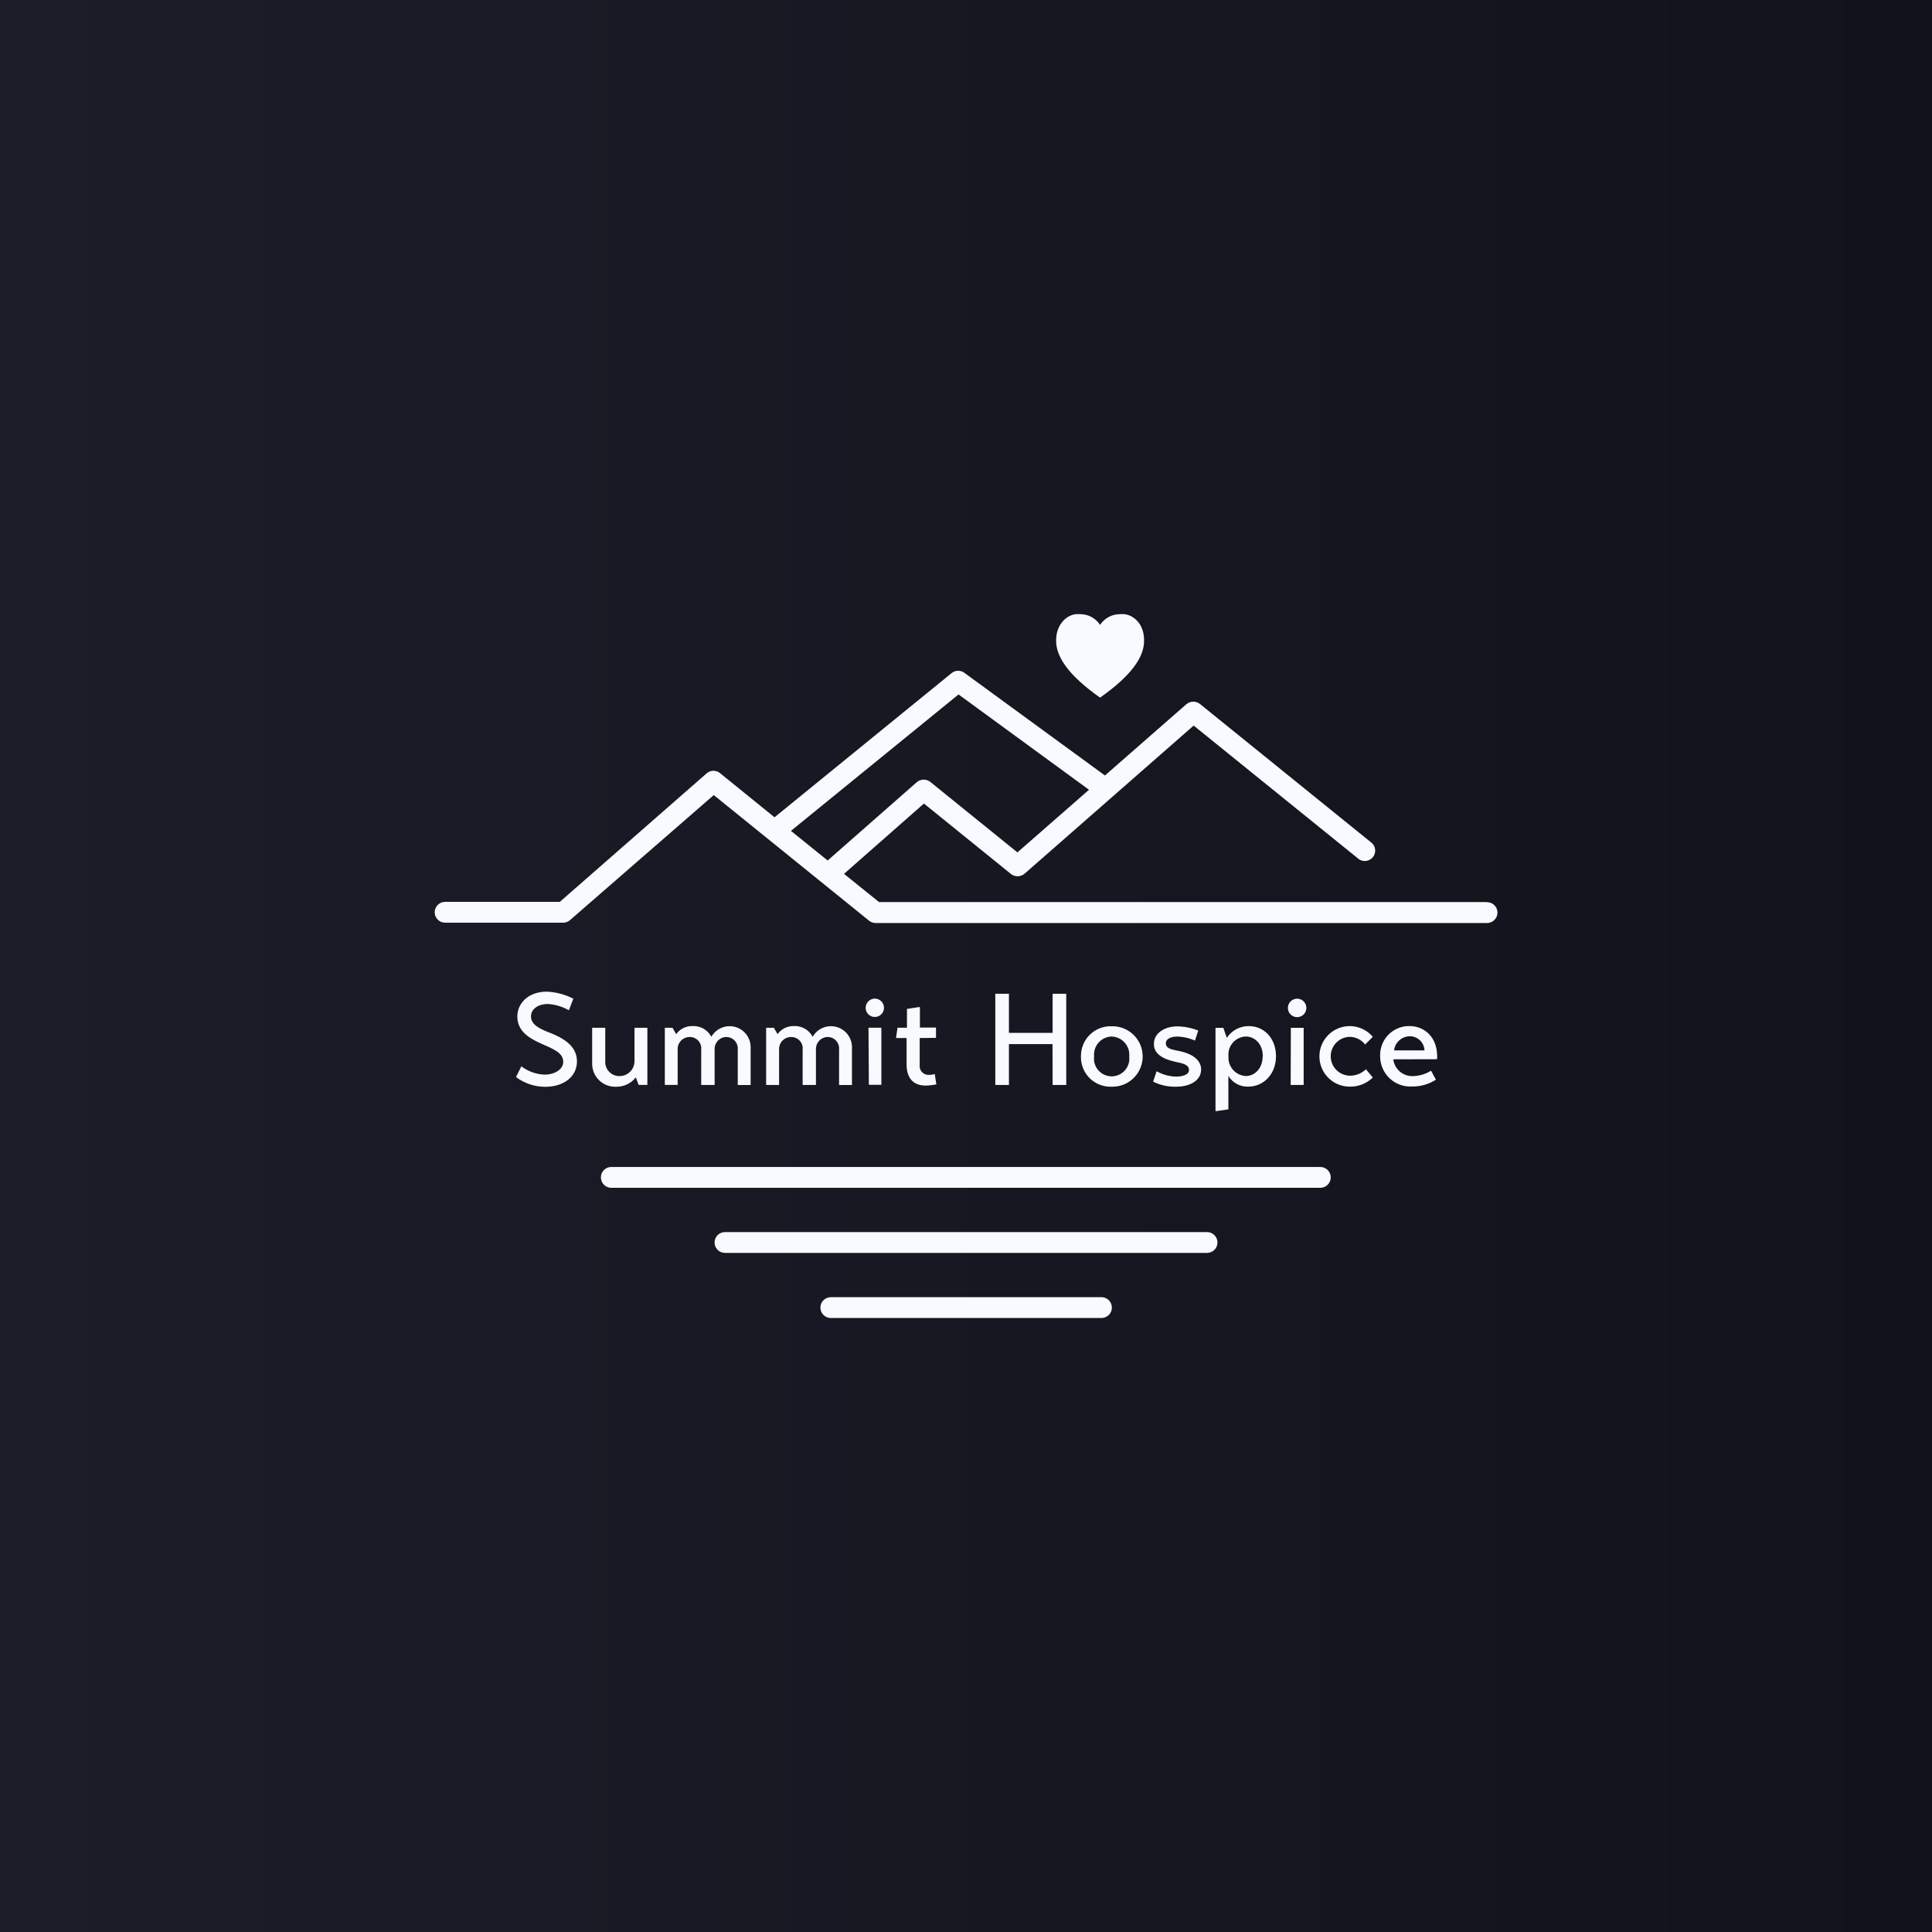
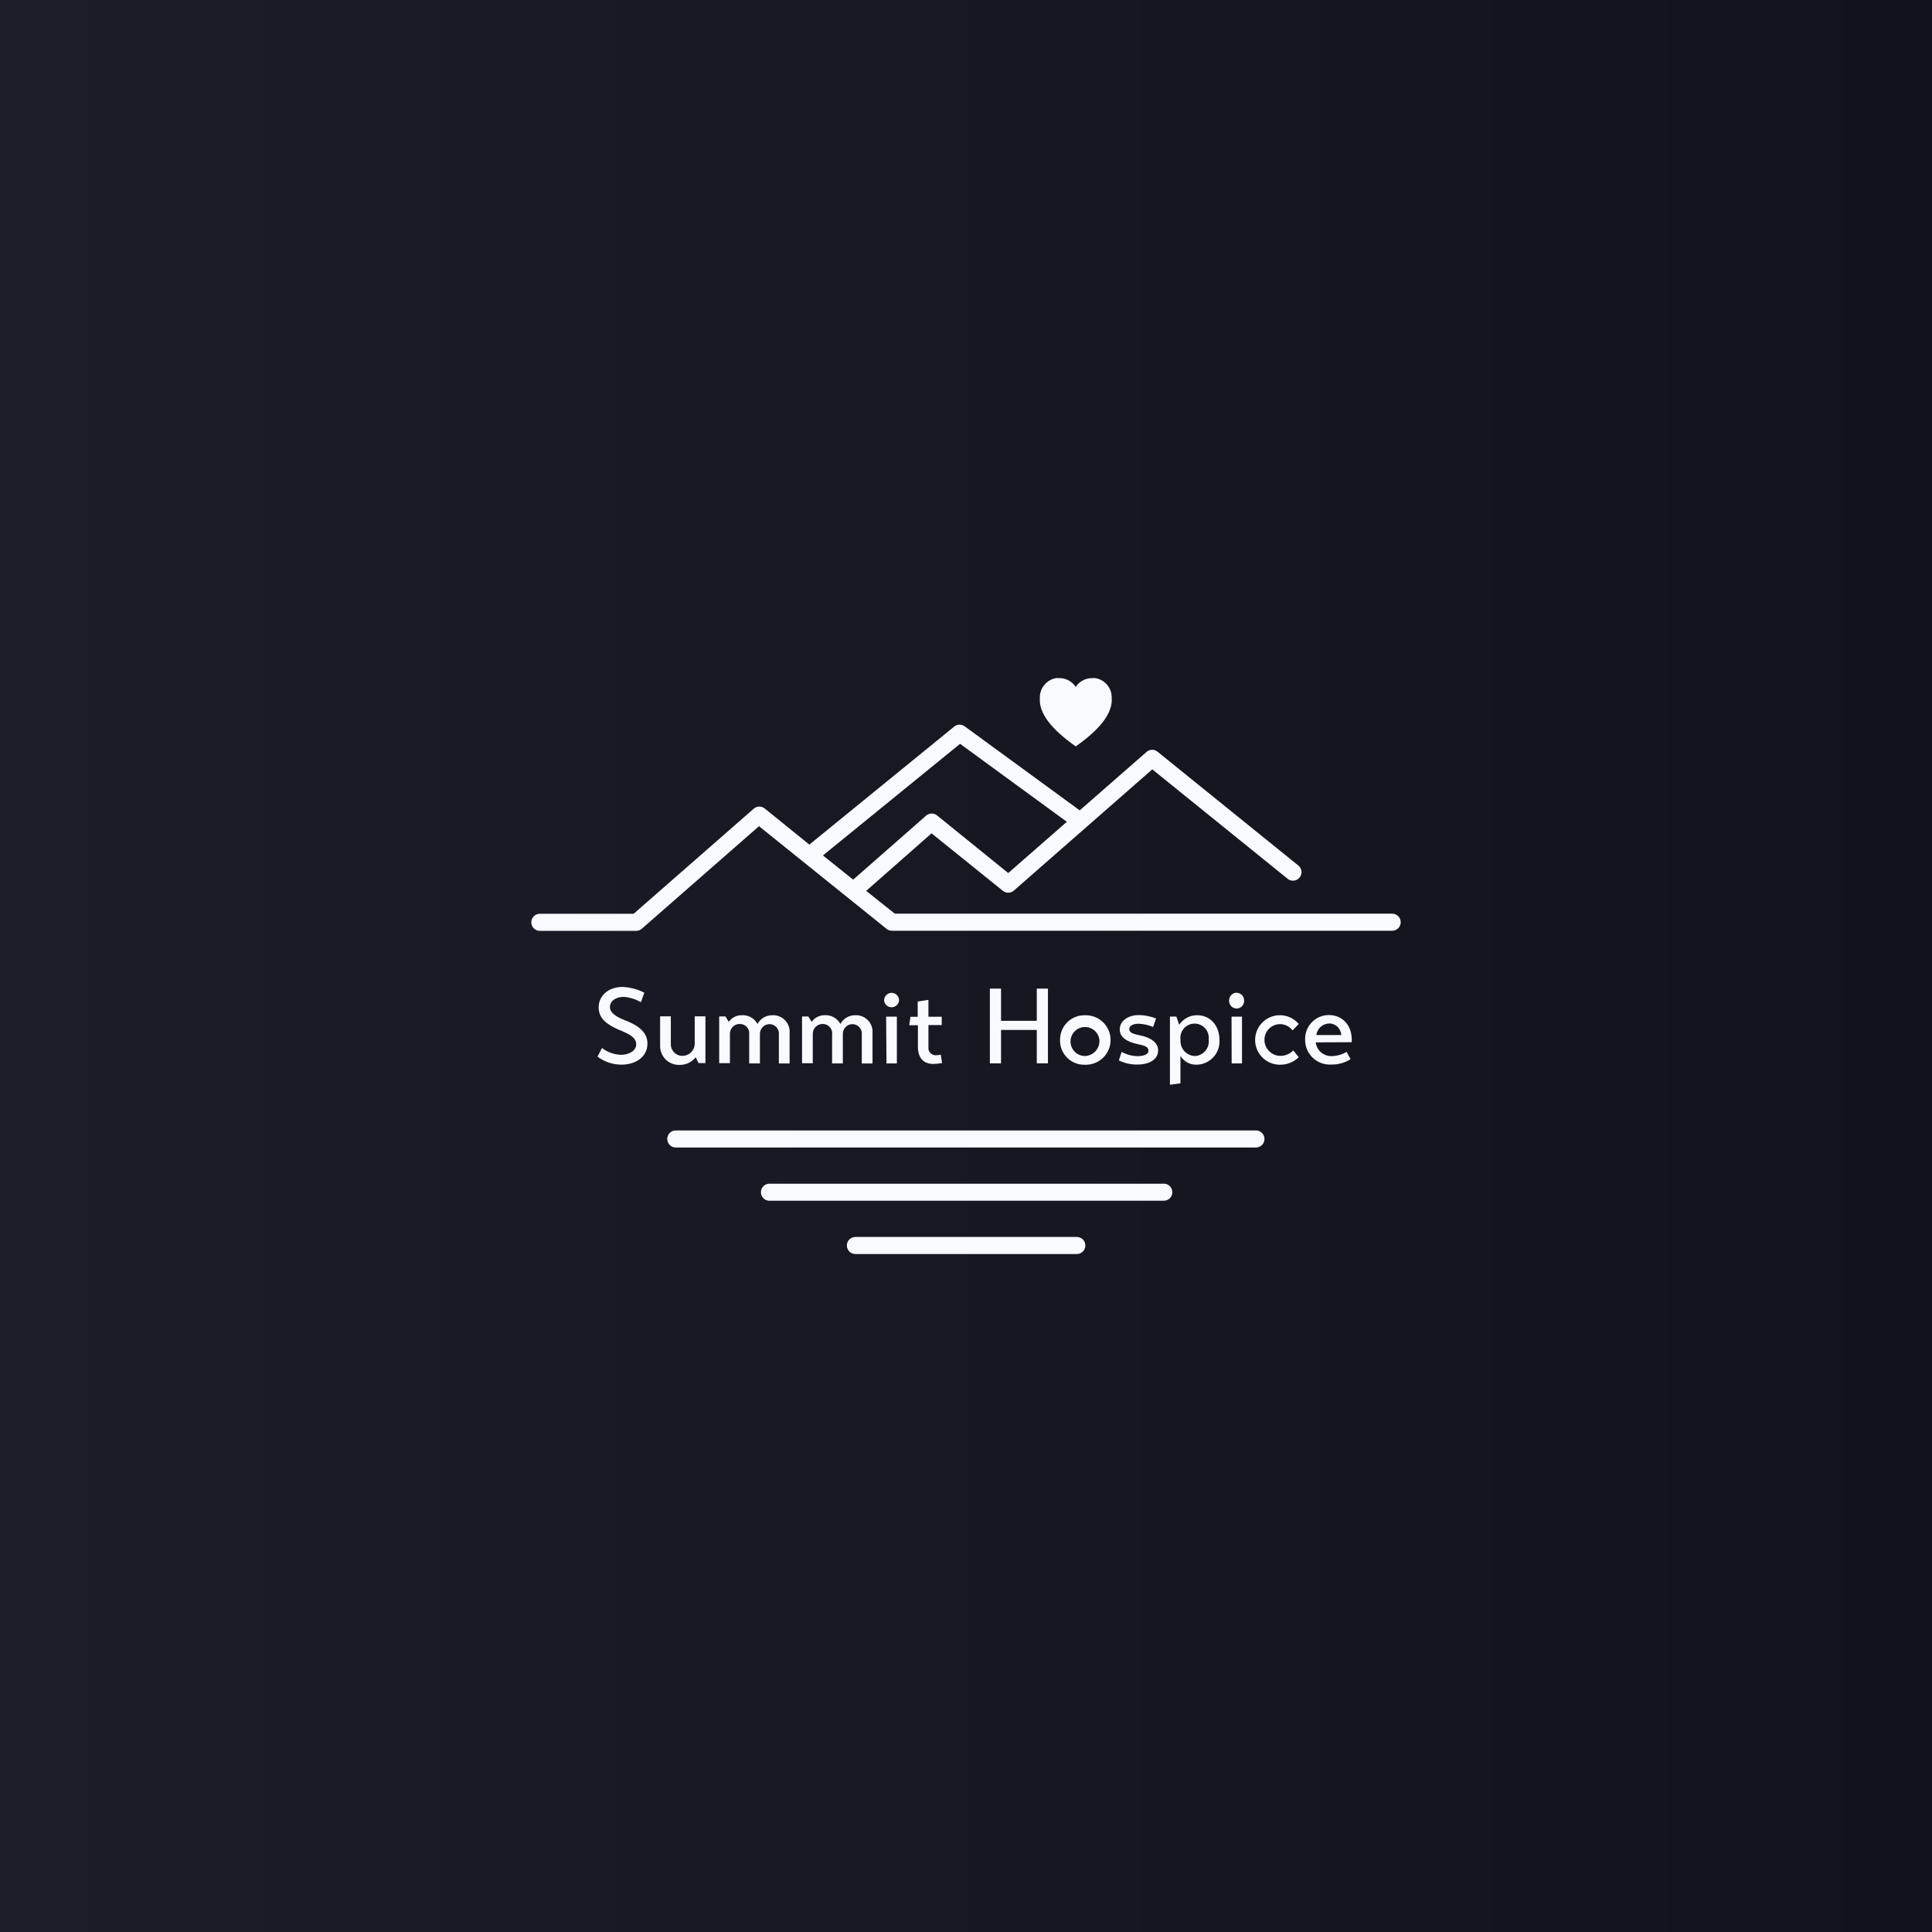
<svg xmlns="http://www.w3.org/2000/svg" viewBox="0 0 360 360">
  <defs>
    <style>.cls-1{fill:url(#linear-gradient);}.cls-2{fill:#f7faff;}</style>
    <linearGradient id="linear-gradient" y1="180" x2="360" y2="180" gradientUnits="userSpaceOnUse">
      <stop offset="0" stop-color="#1b1e29" />
      <stop offset="1" stop-color="#10131a" />
    </linearGradient>
  </defs>
  <g id="Background">
    <rect class="cls-1" width="360" height="360" />
  </g>
  <g id="Summit">
    <g id="Layer_1" data-name="Layer 1">
-       <path class="cls-2" d="M114,221.33a1.94,1.94,0,1,1-.18-3.88H245.93a1.94,1.94,0,0,1,.18,3.88H114Z" />
-       <path class="cls-2" d="M154.81,245.59a1.94,1.94,0,0,1,0-3.88h50.34a1.94,1.94,0,0,1,.18,3.88Z" />
-       <path class="cls-2" d="M135.09,233.46a1.94,1.94,0,0,1,0-3.88h89.74a1.94,1.94,0,1,1,.17,3.88H135.09Z" />
-       <path class="cls-2" d="M277,168.09H163.8l-6.53-5.26,14.89-13.1,16.24,13.14a2,2,0,0,0,2.55-.1l31.47-27.57,30.82,24.92a1.94,1.94,0,0,0,2.43-3L223.6,131.18h0a2,2,0,0,0-2.49,0l-15.22,13.32-26.13-19.08a1.93,1.93,0,0,0-2.44,0l-33,26.87-10.17-8.24a1.93,1.93,0,0,0-2.54.11l-27.3,23.89H82.94a1.94,1.94,0,0,0,0,3.88h22a1.91,1.91,0,0,0,1.27-.48L133,148.15l28.83,23.32a2,2,0,0,0,1.33.52H277a1.94,1.94,0,1,0,.18-3.88H277ZM147.38,154.82l31.23-25.42,24.31,17.76-13.34,11.67-16.24-13.14h0a2,2,0,0,0-2.5.05l-16.62,14.6Z" />
-       <path class="cls-2" d="M209.48,114.44a6,6,0,0,0-.74,0,4.43,4.43,0,0,0-3.76,2,4.39,4.39,0,0,0-3.75-2,4.71,4.71,0,0,0-.75,0c-1.57.15-3.45,1.63-3.68,4.43v.94c.21,2.7,2.24,6,8.18,10.18,5.94-4.17,8-7.49,8.19-10.18v-.94C213,116.07,211.1,114.59,209.48,114.44Z" />
+       <path class="cls-2" d="M126,213.82a1.59,1.59,0,0,1-.15-3.18h108.1a1.59,1.59,0,0,1,.15,3.18H126Z" />
+       <path class="cls-2" d="M159.39,233.67a1.59,1.59,0,1,1,0-3.18h41.19a1.59,1.59,0,0,1,.14,3.18Z" />
+       <path class="cls-2" d="M143.25,223.74a1.59,1.59,0,0,1,0-3.17h73.43a1.59,1.59,0,1,1,.14,3.17H143.25Z" />
+       <path class="cls-2" d="M259.34,170.25h-92.6L161.4,166l12.18-10.72L186.88,166a1.6,1.6,0,0,0,2.08-.09l25.75-22.55,25.22,20.39a1.58,1.58,0,0,0,2-2.47l-26.24-21.21h0a1.57,1.57,0,0,0-2,0L201.19,151l-21.38-15.62a1.61,1.61,0,0,0-2,0l-27,22-8.33-6.74a1.58,1.58,0,0,0-2.08.09l-22.33,19.54H100.59a1.59,1.59,0,0,0,0,3.18h18a1.6,1.6,0,0,0,1-.39l21.84-19.11L165.1,173a1.6,1.6,0,0,0,1.08.43h93.16a1.59,1.59,0,1,0,.14-3.18h-.14Zm-106-10.85,25.56-20.8,19.89,14.53-10.92,9.55-13.29-10.76h0a1.59,1.59,0,0,0-2,.05l-13.6,11.94Z" />
+       <path class="cls-2" d="M204.12,126.36a4,4,0,0,0-.6,0,3.62,3.62,0,0,0-3.08,1.64,3.6,3.6,0,0,0-3.07-1.64,3.12,3.12,0,0,0-.61,0,3.66,3.66,0,0,0-3,3.63v.77c.17,2.2,1.83,4.91,6.69,8.32,4.86-3.41,6.52-6.13,6.7-8.32V130A3.64,3.64,0,0,0,204.12,126.36Z" />
    </g>
    <g id="Summit-2" data-name="Summit">
-       <path class="cls-2" d="M106,188.25a9,9,0,0,0-3.88-1.17c-1.94,0-3.18,1-3.18,2.33,0,1.48,1.57,2.3,3.57,3.05,3.68,1.44,5,3.16,5,5.38-.07,3-2.73,4.67-5.89,4.67a9,9,0,0,1-5.47-1.82l1-2a7.57,7.57,0,0,0,4.31,1.55c1.87,0,3.49-.95,3.49-2.38,0-1.67-1.76-2.37-4.09-3.39-2.76-1.21-4.46-2.6-4.46-5.09,0-2.23,1.82-4.6,5.51-4.6a11.89,11.89,0,0,1,4.92,1.31Zm12.48,12.5a4.55,4.55,0,0,1-3.68,1.75,4.29,4.29,0,0,1-4.46-4.12v-6.87h2.44v6.24a2.62,2.62,0,0,0,2.46,2.76h.23a2.78,2.78,0,0,0,2.76-2.74v-6.26h2.4v10.65H119ZM126,192.7a3.61,3.61,0,0,1,3-1.51,3.76,3.76,0,0,1,3.55,2,3.92,3.92,0,0,1,7.32,2.11v6.88h-2.4v-6.58a2.15,2.15,0,0,0-2.21-2.37,2.21,2.21,0,0,0-2.1,2.3v6.64h-2.5v-6.54a2.13,2.13,0,0,0-2.18-2.4,2.22,2.22,0,0,0-2.21,2.22h0v6.71h-2.39V191.51h1.43Zm18.89,0a3.59,3.59,0,0,1,3-1.51,3.75,3.75,0,0,1,3.54,2,3.92,3.92,0,0,1,7.32,2.11v6.88h-2.4v-6.58a2.14,2.14,0,0,0-2.21-2.37,2.22,2.22,0,0,0-2.1,2.3v6.64h-2.48v-6.54a2.13,2.13,0,0,0-2.17-2.4,2.22,2.22,0,0,0-2.22,2.23h0v6.71h-2.41V191.51h1.43ZM163,186.07a1.73,1.73,0,0,1,1.72,1.72,1.71,1.71,0,0,1-3.42,0A1.74,1.74,0,0,1,163,186.07Zm-1.17,5.43h2.4v10.64H161.9Zm9.54,1.92v5a1.65,1.65,0,0,0,1.76,1.87,3.7,3.7,0,0,0,1.05-.15l.29,1.92a11.65,11.65,0,0,1-2,.22c-2.42,0-3.54-1.55-3.54-3.93v-4.93h-1.94v-.24l.25-1.68H169V188l2.18-.34h.23v3.81h3v1.92Z" />
-       <path class="cls-2" d="M196.12,194.55H188v7.62h-2.54v-17H188v7.29h8.14v-7.29h2.54v17h-2.54Zm5.3,2.27a5.52,5.52,0,0,1,5.73-5.59,5.63,5.63,0,0,1,.28,11.26h-.34a5.49,5.49,0,0,1-5.67-5.33h0v-.33Zm9,0a3.4,3.4,0,0,0-3.3-3.68,3.37,3.37,0,0,0-3.25,3.68,3.3,3.3,0,1,0,6.54,0Zm12.24-2.92a8.42,8.42,0,0,0-3.32-.75c-.9,0-2.1.29-2.1,1.27s1.17,1.14,2.25,1.38c2.67.49,4.32,1.72,4.32,3.47,0,2.2-2.28,3.22-4.58,3.22a9.11,9.11,0,0,1-4.36-.94l.65-1.94a7.7,7.7,0,0,0,3.64,1c.89,0,2.39-.24,2.39-1.22s-1.05-1.23-2.45-1.52c-2.49-.53-4.09-1.53-4.09-3.32,0-2.19,2.2-3.3,4.34-3.3a11,11,0,0,1,3.93.78Zm6.23,6.6v6.21l-2.18.32h-.22V191.52h1.46l.65,1.87a4.83,4.83,0,0,1,4.09-2.19c2.89,0,5.07,2.29,5.07,5.62s-2.3,5.66-5.19,5.66a4.15,4.15,0,0,1-3.68-2Zm6.42-3.68c0-2.27-1.5-3.68-3.15-3.68a3.35,3.35,0,0,0-3.25,3.68,3.42,3.42,0,0,0,3.25,3.68C233.77,200.5,235.28,199.12,235.28,196.82Zm6.36-10.73a1.72,1.72,0,1,1-1.69,1.72,1.72,1.72,0,0,1,1.69-1.72Zm-1.14,5.43h2.39v10.65H240.5Zm14,7.73,1.27,1.53a6,6,0,0,1-4.46,1.7,5.64,5.64,0,1,1,4.46-9.28l-1.43,1.43a3.67,3.67,0,0,0-2.84-1.43,3.62,3.62,0,1,0,.1,7.24,4.23,4.23,0,0,0,2.88-1.19Zm5.09-1.86a3.56,3.56,0,0,0,3.82,3.12,6.65,6.65,0,0,0,3.22-1l.9,1.67a7.86,7.86,0,0,1-4.39,1.27,5.62,5.62,0,0,1-6-5.67,5.4,5.4,0,0,1,5.22-5.59h.23c2.91,0,5.4,2.22,5.16,6.18Zm5.81-1.67a2.74,2.74,0,0,0-2.76-2.63,3,3,0,0,0-2.91,2.63Z" />
+       <path class="cls-2" d="M119.43,186.75a7.55,7.55,0,0,0-3.18-1c-1.58,0-2.6.82-2.6,1.91s1.29,1.88,2.92,2.5c3,1.17,4.11,2.58,4.07,4.4-.06,2.43-2.24,3.82-4.83,3.82a7.35,7.35,0,0,1-4.47-1.49l.83-1.61a6.17,6.17,0,0,0,3.52,1.27c1.53,0,2.86-.77,2.86-1.94,0-1.37-1.45-2-3.35-2.78-2.26-1-3.65-2.12-3.65-4.16,0-1.83,1.49-3.77,4.51-3.77a9.94,9.94,0,0,1,4,1.07ZM129.64,197a3.75,3.75,0,0,1-3,1.43A3.51,3.51,0,0,1,123,195v-5.62h2v5.1a2.14,2.14,0,0,0,2,2.26h.18a2.28,2.28,0,0,0,2.27-2.24v-5.12h2v8.71h-1.29Zm6.15-6.59a2.93,2.93,0,0,1,2.45-1.24,3.08,3.08,0,0,1,2.9,1.63,3.14,3.14,0,0,1,2.78-1.63,3.08,3.08,0,0,1,3.21,3.36v5.63h-2v-5.38a1.76,1.76,0,0,0-1.81-1.95,1.82,1.82,0,0,0-1.72,1.89v5.43h-2v-5.35a1.75,1.75,0,0,0-1.78-2,1.81,1.81,0,0,0-1.81,1.82h0v5.49h-2v-8.71h1.17Zm15.45,0a2.93,2.93,0,0,1,2.45-1.24,3.07,3.07,0,0,1,2.9,1.63,3.14,3.14,0,0,1,2.78-1.63,3.08,3.08,0,0,1,3.21,3.36v5.63h-2v-5.38a1.76,1.76,0,0,0-1.81-1.95,1.82,1.82,0,0,0-1.72,1.89v5.43h-2v-5.35a1.75,1.75,0,0,0-1.79-2,1.83,1.83,0,0,0-1.81,1.83h0v5.49h-2v-8.71h1.17ZM166.12,185a1.41,1.41,0,0,1,1.41,1.41,1.4,1.4,0,0,1-2.79,0A1.41,1.41,0,0,1,166.12,185Zm-1,4.44h2v8.71h-1.94ZM173,191v4.1a1.35,1.35,0,0,0,1.44,1.53,3.13,3.13,0,0,0,.86-.12l.24,1.57a9.55,9.55,0,0,1-1.6.17c-2,0-2.9-1.26-2.9-3.21v-4h-1.59v-.2l.2-1.37H171v-2.85l1.79-.28H173v3.12h2.48V191Z" />
+       <path class="cls-2" d="M193.19,191.91h-6.66v6.23h-2.08V184.21h2.08v6h6.66v-6h2.08v13.92h-2.08Zm4.34,1.86a4.52,4.52,0,0,1,4.68-4.59,4.61,4.61,0,0,1,.24,9.22h-.28a4.51,4.51,0,0,1-4.65-4.36h0v-.27Zm7.33,0a2.7,2.7,0,1,0-2.67,3,2.79,2.79,0,0,0,2.67-3Zm10-2.4a7.09,7.09,0,0,0-2.72-.61c-.73,0-1.72.24-1.72,1s1,.93,1.85,1.13c2.18.4,3.53,1.41,3.53,2.84,0,1.8-1.86,2.63-3.75,2.63a7.51,7.51,0,0,1-3.57-.77L209,196a6.32,6.32,0,0,0,3,.8c.73,0,2-.2,2-1s-.86-1-2-1.24c-2-.43-3.35-1.25-3.35-2.72,0-1.79,1.8-2.7,3.55-2.7a9.14,9.14,0,0,1,3.22.64Zm5.1,5.41v5.08l-1.79.25H218V189.43h1.2l.53,1.52a4,4,0,0,1,3.35-1.78c2.36,0,4.15,1.86,4.15,4.6a4.33,4.33,0,0,1-4.25,4.62,3.39,3.39,0,0,1-3-1.61Zm5.25-3a2.65,2.65,0,1,0-5.24,0,2.8,2.8,0,0,0,2.66,3A2.73,2.73,0,0,0,225.23,193.77Zm5.21-8.79a1.41,1.41,0,0,1,1.4,1.41,1.4,1.4,0,1,1-2.79,0,1.43,1.43,0,0,1,1.37-1.43Zm-.94,4.45h1.95v8.71H229.5ZM241,195.75l1,1.25a4.91,4.91,0,0,1-3.65,1.39A4.61,4.61,0,1,1,242,190.8L240.85,192a2.91,2.91,0,0,0-5.24,1.83,3,3,0,0,0,3,2.92,3.44,3.44,0,0,0,2.36-1Zm4.16-1.52a2.91,2.91,0,0,0,3.12,2.55,5.35,5.35,0,0,0,2.64-.79l.74,1.37a6.37,6.37,0,0,1-3.59,1,4.59,4.59,0,0,1-4.88-4.63,4.44,4.44,0,0,1,4.27-4.59h.19c2.38,0,4.42,1.83,4.22,5.06Zm4.76-1.37a2.24,2.24,0,0,0-2.26-2.15,2.48,2.48,0,0,0-2.38,2.15Z" />
    </g>
  </g>
</svg>
